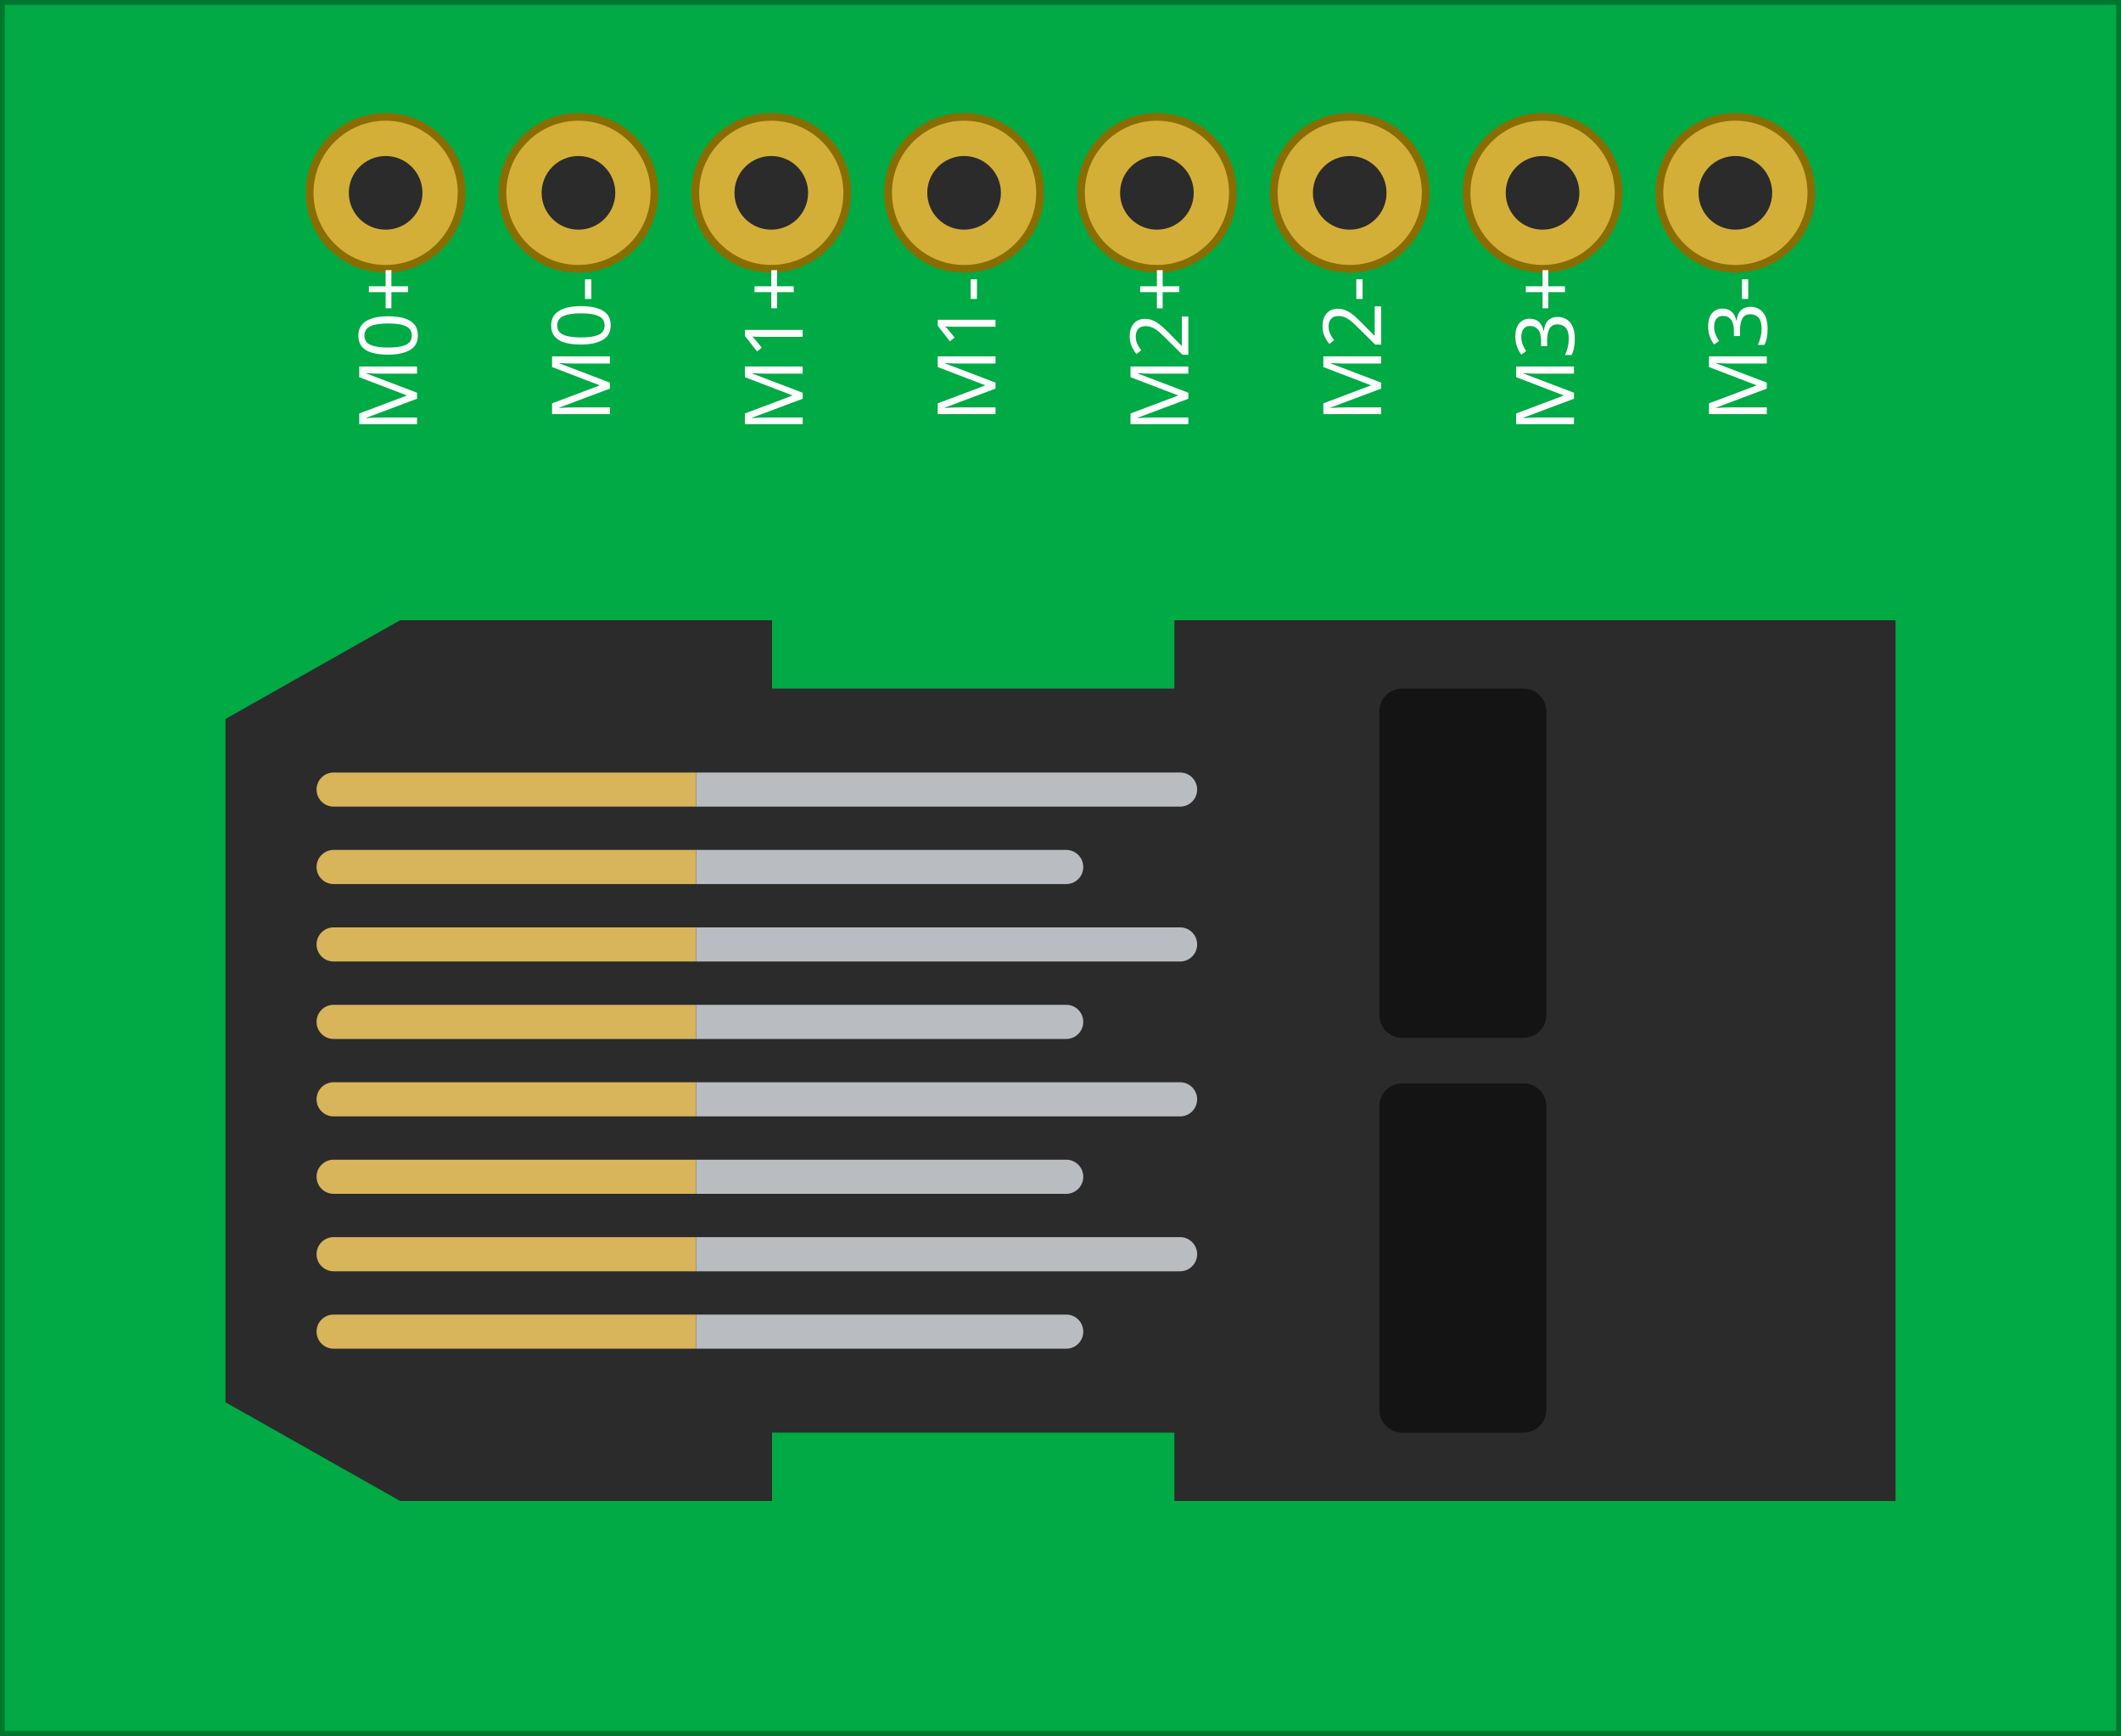
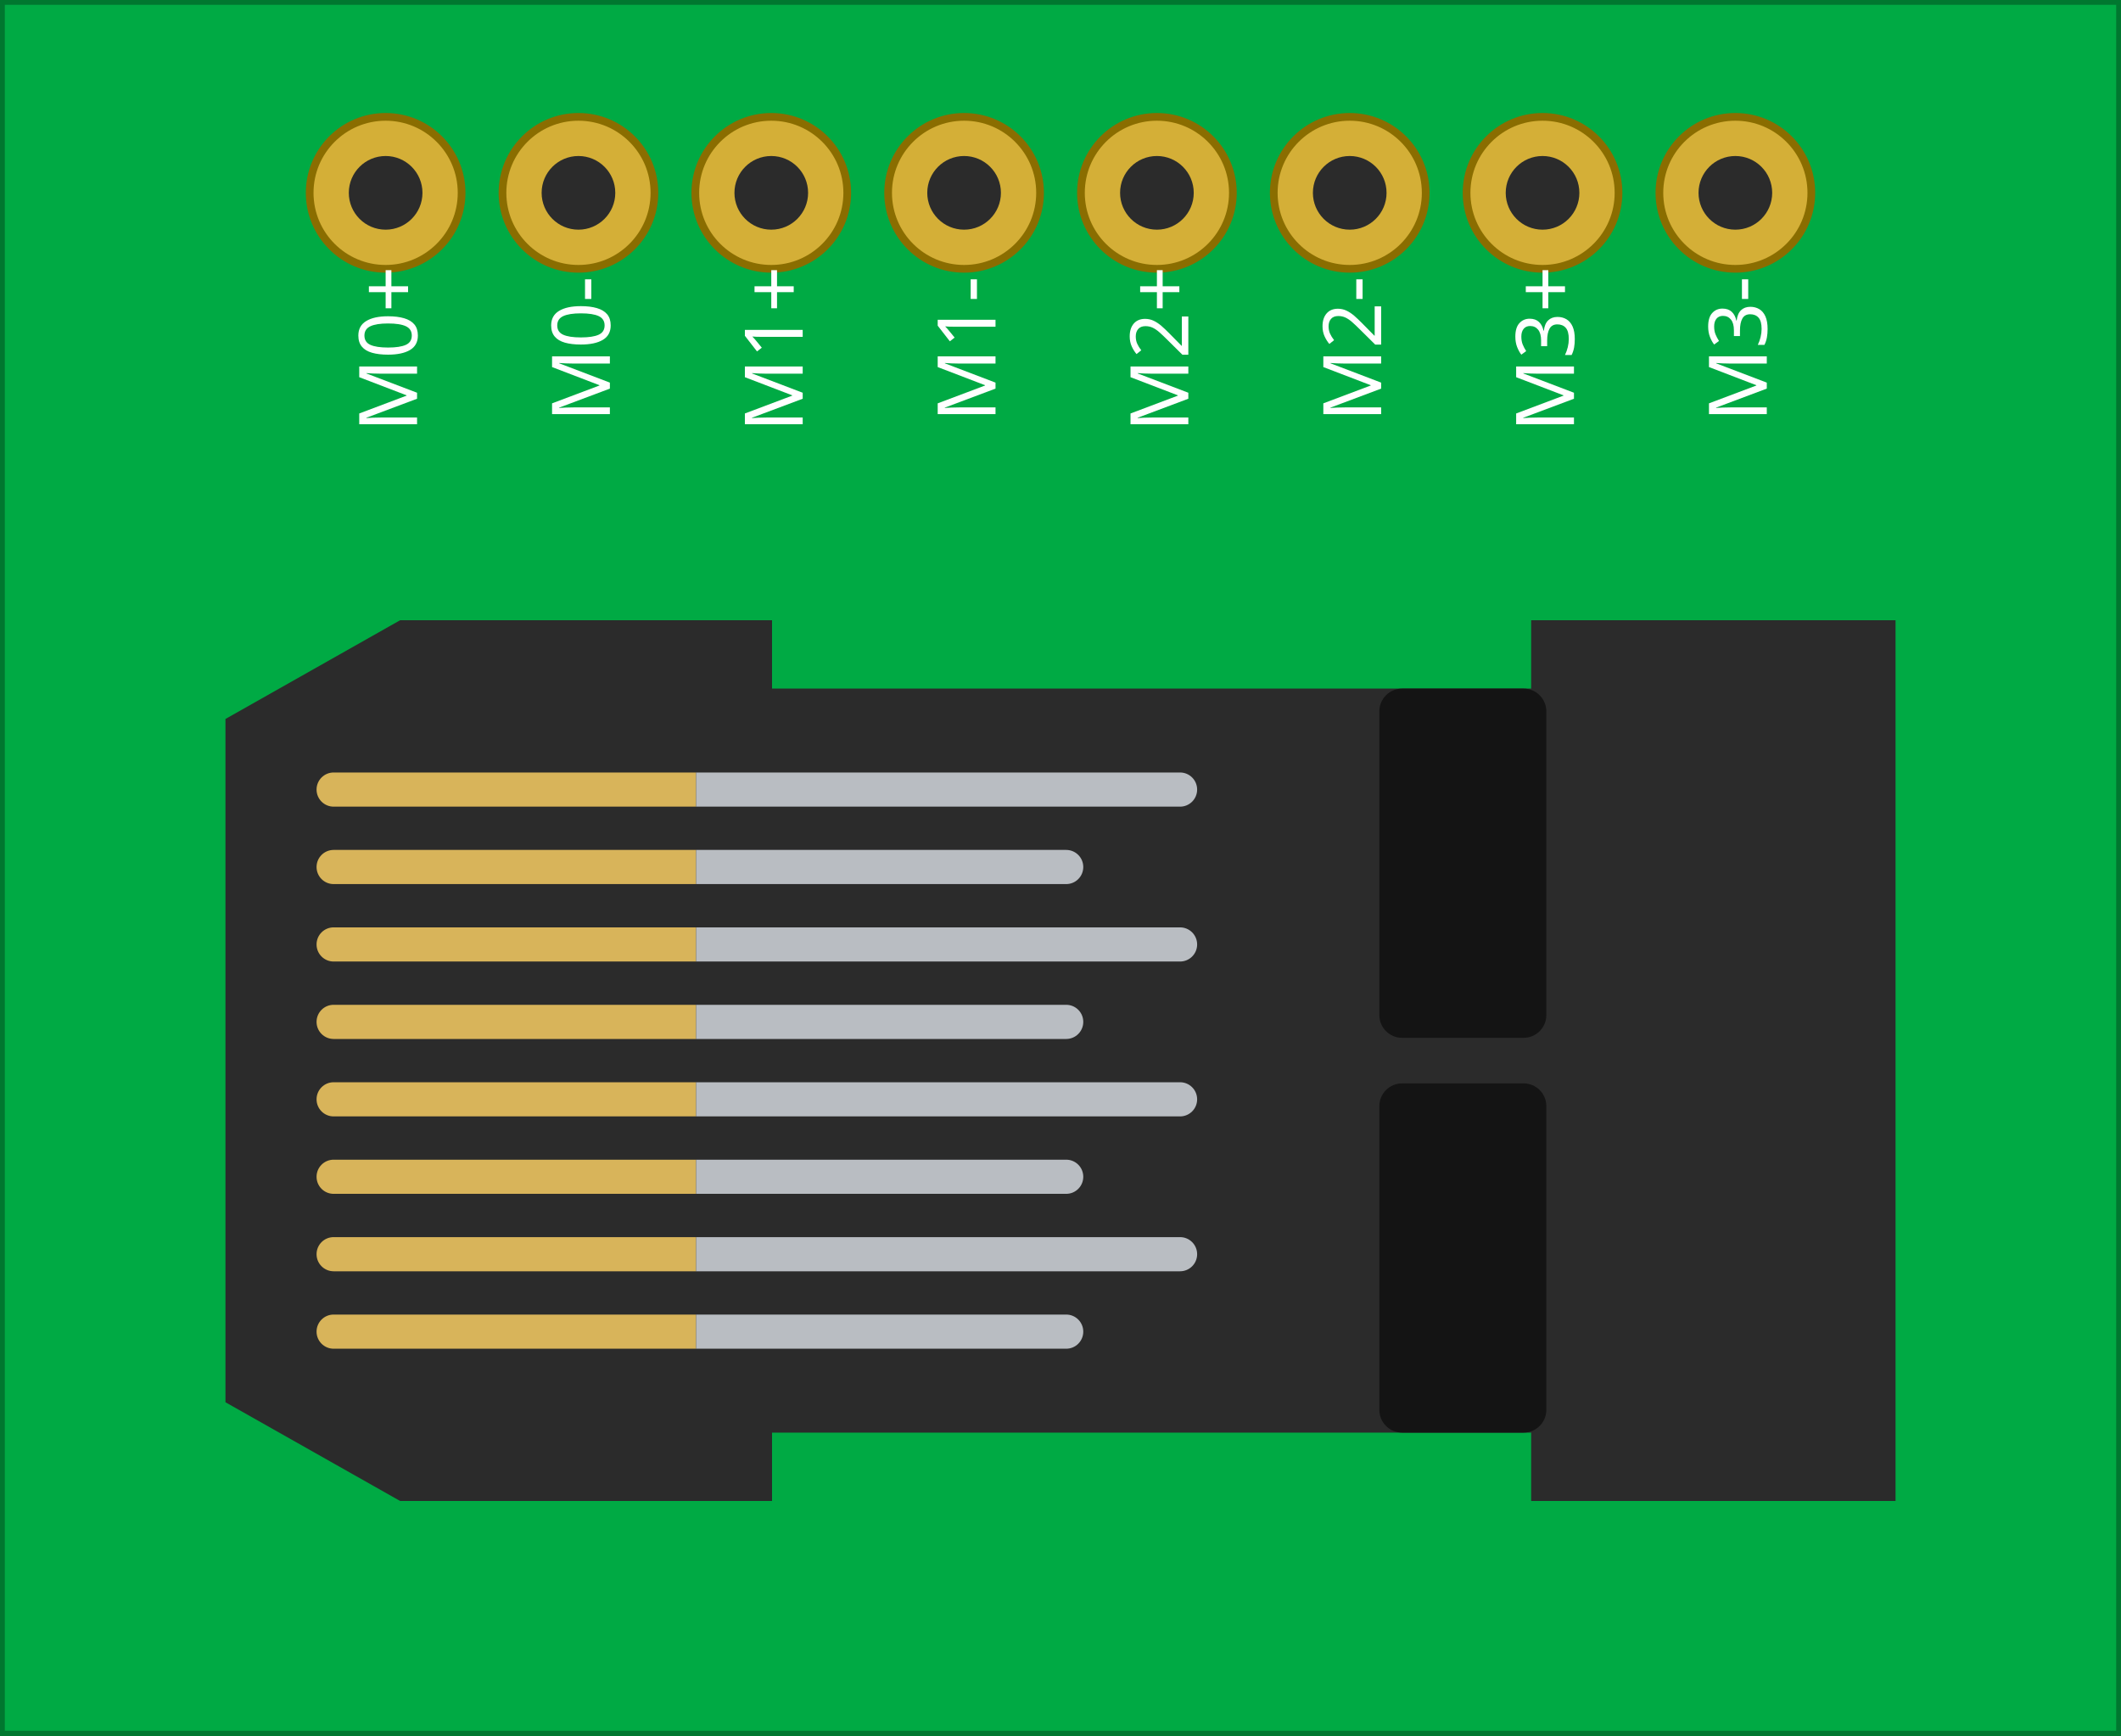
<svg xmlns="http://www.w3.org/2000/svg" width="27.94mm" height="22.86mm" viewBox="0 0 1100 900">
  <g id="breadboard">
    <rect x="0" y="0" width="1100" height="900" fill="#00aa44" stroke="#00772f" stroke-width="5" />
    <g transform="translate(550 550) scale(39.37)">
      <g id="icon">
-         <path d="M -8.7 -5.8 L -3.8 -5.8 L -3.8 -4.9 L 1.5 -4.9 L 1.5 -5.8 L 11.0 -5.8 L 11.0 5.8 L 1.5 5.8 L 1.5 4.9 L -3.8 4.9 L -3.8 5.8 L -8.7 5.8 L -11.0 4.5 L -11.0 -4.5 Z" fill="#2b2b2b" stroke="none" />
+         <path d="M -8.7 -5.8 L -3.8 -5.8 L -3.8 -4.9 L 6.2 -4.9 L 6.2 -5.8 L 11.0 -5.8 L 11.0 5.8 L 6.2 5.8 L 6.2 4.9 L -3.8 4.9 L -3.8 5.8 L -8.7 5.8 L -11.0 4.5 L -11.0 -4.5 Z" fill="#2b2b2b" stroke="none" />
        <path d="M -4.800 -3.795 L -9.575 -3.795 A 0.225 0.225 0 0 0 -9.575 -3.345 L -4.800 -3.345 Z" fill="#d8b45a" stroke="none" />
        <path d="M -4.800 -3.795 L 1.575 -3.795 A 0.225 0.225 0 0 1 1.575 -3.345 L -4.800 -3.345 Z" fill="#b9bdc2" stroke="none" />
        <path d="M -4.800 -2.775 L -9.575 -2.775 A 0.225 0.225 0 0 0 -9.575 -2.325 L -4.800 -2.325 Z" fill="#d8b45a" stroke="none" />
        <path d="M -4.800 -2.775 L 0.075 -2.775 A 0.225 0.225 0 0 1 0.075 -2.325 L -4.800 -2.325 Z" fill="#b9bdc2" stroke="none" />
        <path d="M -4.800 -1.755 L -9.575 -1.755 A 0.225 0.225 0 0 0 -9.575 -1.305 L -4.800 -1.305 Z" fill="#d8b45a" stroke="none" />
        <path d="M -4.800 -1.755 L 1.575 -1.755 A 0.225 0.225 0 0 1 1.575 -1.305 L -4.800 -1.305 Z" fill="#b9bdc2" stroke="none" />
        <path d="M -4.800 -0.735 L -9.575 -0.735 A 0.225 0.225 0 0 0 -9.575 -0.285 L -4.800 -0.285 Z" fill="#d8b45a" stroke="none" />
        <path d="M -4.800 -0.735 L 0.075 -0.735 A 0.225 0.225 0 0 1 0.075 -0.285 L -4.800 -0.285 Z" fill="#b9bdc2" stroke="none" />
        <path d="M -4.800 0.285 L -9.575 0.285 A 0.225 0.225 0 0 0 -9.575 0.735 L -4.800 0.735 Z" fill="#d8b45a" stroke="none" />
        <path d="M -4.800 0.285 L 1.575 0.285 A 0.225 0.225 0 0 1 1.575 0.735 L -4.800 0.735 Z" fill="#b9bdc2" stroke="none" />
        <path d="M -4.800 1.305 L -9.575 1.305 A 0.225 0.225 0 0 0 -9.575 1.755 L -4.800 1.755 Z" fill="#d8b45a" stroke="none" />
        <path d="M -4.800 1.305 L 0.075 1.305 A 0.225 0.225 0 0 1 0.075 1.755 L -4.800 1.755 Z" fill="#b9bdc2" stroke="none" />
        <path d="M -4.800 2.325 L -9.575 2.325 A 0.225 0.225 0 0 0 -9.575 2.775 L -4.800 2.775 Z" fill="#d8b45a" stroke="none" />
        <path d="M -4.800 2.325 L 1.575 2.325 A 0.225 0.225 0 0 1 1.575 2.775 L -4.800 2.775 Z" fill="#b9bdc2" stroke="none" />
        <path d="M -4.800 3.345 L -9.575 3.345 A 0.225 0.225 0 0 0 -9.575 3.795 L -4.800 3.795 Z" fill="#d8b45a" stroke="none" />
        <path d="M -4.800 3.345 L 0.075 3.345 A 0.225 0.225 0 0 1 0.075 3.795 L -4.800 3.795 Z" fill="#b9bdc2" stroke="none" />
        <rect x="4.20" y="-4.90" width="2.20" height="4.60" rx="0.30" fill="#141414" stroke="none" />
        <rect x="4.20" y="0.30" width="2.20" height="4.60" rx="0.30" fill="#141414" stroke="none" />
      </g>
    </g>
    <circle id="connector0pin" connectorname="M0+" cx="200" cy="100" r="39.4" fill="#d4af37" stroke="#8a6d00" stroke-width="4" />
    <circle cx="200" cy="100" r="19.1" fill="#2b2b2b" />
    <text x="200" y="181" font-size="42" fill="#ffffff" text-anchor="middle" dominant-baseline="central" font-family="DroidSans" transform="rotate(-90 200 181)">M0+</text>
    <circle id="connector1pin" connectorname="M0-" cx="300" cy="100" r="39.4" fill="#d4af37" stroke="#8a6d00" stroke-width="4" />
    <circle cx="300" cy="100" r="19.1" fill="#2b2b2b" />
    <text x="300" y="181" font-size="42" fill="#ffffff" text-anchor="middle" dominant-baseline="central" font-family="DroidSans" transform="rotate(-90 300 181)">M0-</text>
    <circle id="connector2pin" connectorname="M1+" cx="400" cy="100" r="39.4" fill="#d4af37" stroke="#8a6d00" stroke-width="4" />
    <circle cx="400" cy="100" r="19.1" fill="#2b2b2b" />
    <text x="400" y="181" font-size="42" fill="#ffffff" text-anchor="middle" dominant-baseline="central" font-family="DroidSans" transform="rotate(-90 400 181)">M1+</text>
    <circle id="connector3pin" connectorname="M1-" cx="500" cy="100" r="39.4" fill="#d4af37" stroke="#8a6d00" stroke-width="4" />
    <circle cx="500" cy="100" r="19.1" fill="#2b2b2b" />
    <text x="500" y="181" font-size="42" fill="#ffffff" text-anchor="middle" dominant-baseline="central" font-family="DroidSans" transform="rotate(-90 500 181)">M1-</text>
    <circle id="connector4pin" connectorname="M2+" cx="600" cy="100" r="39.4" fill="#d4af37" stroke="#8a6d00" stroke-width="4" />
    <circle cx="600" cy="100" r="19.1" fill="#2b2b2b" />
    <text x="600" y="181" font-size="42" fill="#ffffff" text-anchor="middle" dominant-baseline="central" font-family="DroidSans" transform="rotate(-90 600 181)">M2+</text>
    <circle id="connector5pin" connectorname="M2-" cx="700" cy="100" r="39.4" fill="#d4af37" stroke="#8a6d00" stroke-width="4" />
    <circle cx="700" cy="100" r="19.1" fill="#2b2b2b" />
    <text x="700" y="181" font-size="42" fill="#ffffff" text-anchor="middle" dominant-baseline="central" font-family="DroidSans" transform="rotate(-90 700 181)">M2-</text>
    <circle id="connector6pin" connectorname="M3+" cx="800" cy="100" r="39.4" fill="#d4af37" stroke="#8a6d00" stroke-width="4" />
    <circle cx="800" cy="100" r="19.1" fill="#2b2b2b" />
    <text x="800" y="181" font-size="42" fill="#ffffff" text-anchor="middle" dominant-baseline="central" font-family="DroidSans" transform="rotate(-90 800 181)">M3+</text>
    <circle id="connector7pin" connectorname="M3-" cx="900" cy="100" r="39.4" fill="#d4af37" stroke="#8a6d00" stroke-width="4" />
    <circle cx="900" cy="100" r="19.1" fill="#2b2b2b" />
    <text x="900" y="181" font-size="42" fill="#ffffff" text-anchor="middle" dominant-baseline="central" font-family="DroidSans" transform="rotate(-90 900 181)">M3-</text>
  </g>
</svg>
